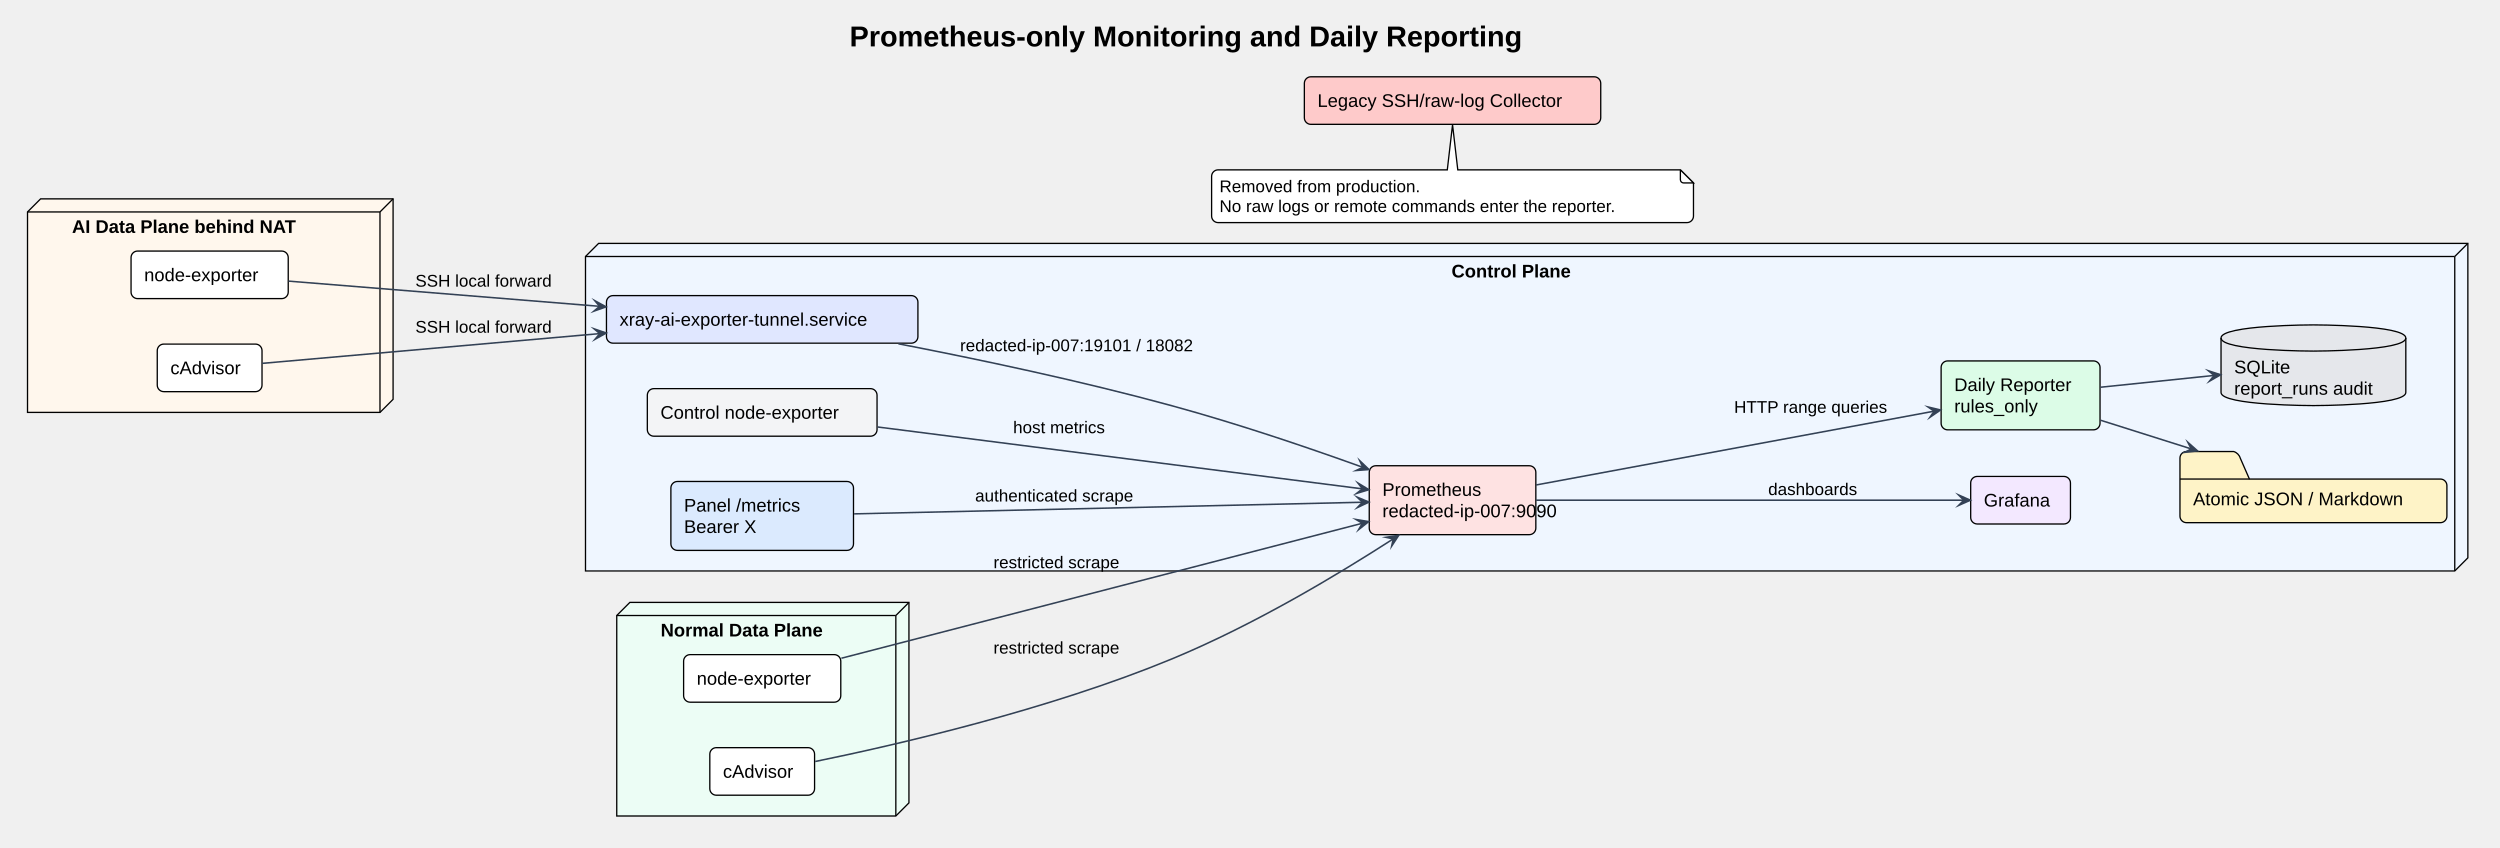
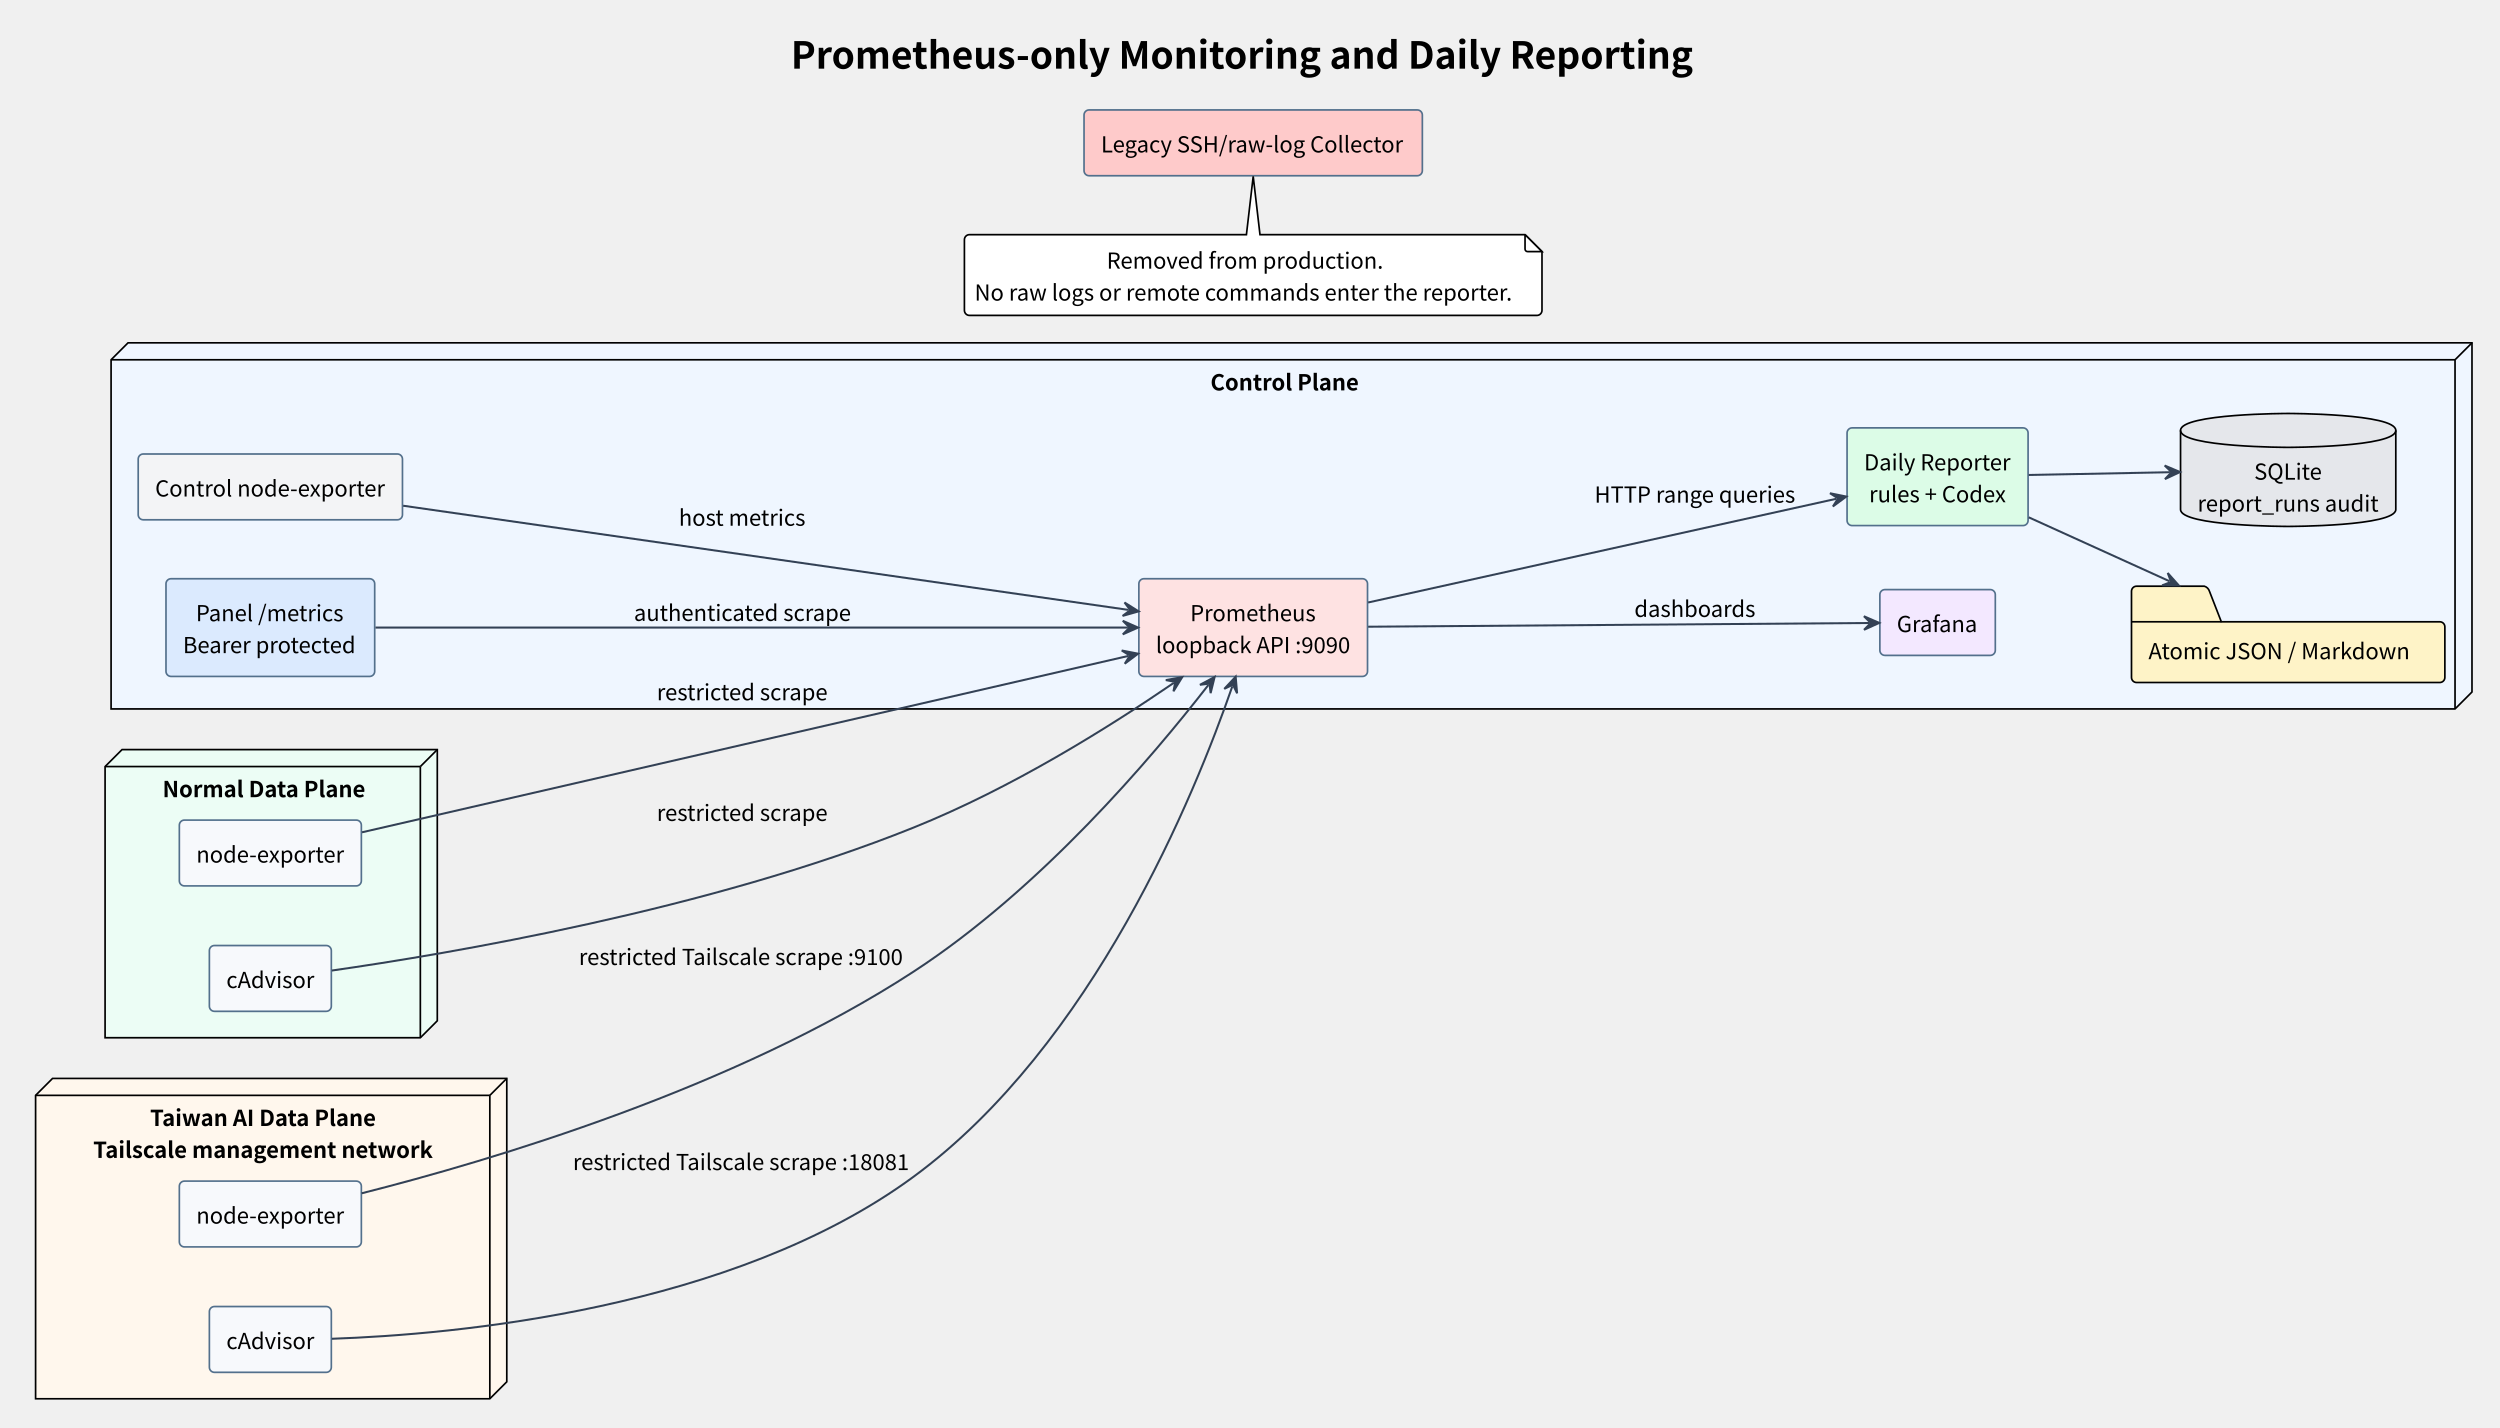
- <svg xmlns="http://www.w3.org/2000/svg" contentStyleType="text/css" data-diagram-type="DESCRIPTION" height="647px" preserveAspectRatio="none" style="width:1908px;height:647px;background:#FFFFFF;" version="1.1" viewBox="0 0 1908 647" width="1908px" zoomAndPan="magnify">
+ <svg xmlns="http://www.w3.org/2000/svg" contentStyleType="text/css" data-diagram-type="DESCRIPTION" height="842px" preserveAspectRatio="none" style="width:1475px;height:842px;background:#FFFFFF;" version="1.1" viewBox="0 0 1475 842" width="1475px" zoomAndPan="magnify">
  <defs />
  <g>
-     <g class="title" data-source-line="11">
-       <text fill="#000000" font-family="Arial" font-size="22" font-weight="700" lengthAdjust="spacing" textLength="609.684" x="648.393" y="35.421">Prometheus-only Monitoring and Daily Reporting</text>
+     <g class="title" data-source-line="4">
+       <text fill="#000000" font-family="Noto Sans CJK SC" font-size="22" font-weight="bold" lengthAdjust="spacing" textLength="533.216" x="466.627" y="40.52">Prometheus-only Monitoring and Daily Reporting</text>
    </g>
-     <g class="cluster" data-qualified-name="control" data-source-line="13" id="ent0001">
-       <polygon fill="#EFF6FF" points="446.85,195.759,456.85,185.759,1883.47,185.759,1883.47,425.759,1873.47,435.759,446.85,435.759,446.85,195.759" style="stroke:#000000;stroke-width:1;stroke-linejoin:miter;stroke-miterlimit:10;" />
-       <line style="stroke:#000000;stroke-width:1;" x1="1873.47" x2="1883.47" y1="195.759" y2="185.759" />
-       <line style="stroke:#000000;stroke-width:1;" x1="446.85" x2="1873.47" y1="195.759" y2="195.759" />
-       <line style="stroke:#000000;stroke-width:1;" x1="1873.47" x2="1873.47" y1="195.759" y2="435.759" />
-       <text fill="#000000" font-family="Arial" font-size="14" font-weight="700" lengthAdjust="spacing" textLength="106.716" x="1107.802" y="211.755">Control Plane</text>
+     <g class="cluster" data-entity="control" data-source-line="6" data-uid="ent0002" id="cluster_control">
+       <polygon fill="#EFF6FF" points="65.54,212.266,75.54,202.266,1458.47,202.266,1458.47,408.266,1448.47,418.266,65.54,418.266,65.54,212.266" style="stroke:#000000;stroke-width:1;" />
+       <line style="stroke:#000000;stroke-width:1;" x1="1448.47" x2="1458.47" y1="212.266" y2="202.266" />
+       <line style="stroke:#000000;stroke-width:1;" x1="65.54" x2="1448.47" y1="212.266" y2="212.266" />
+       <line style="stroke:#000000;stroke-width:1;" x1="1448.47" x2="1448.47" y1="212.266" y2="418.266" />
+       <text fill="#000000" font-family="Noto Sans CJK SC" font-size="13" font-weight="bold" lengthAdjust="spacing" textLength="87.659" x="714.176" y="230.346">Control Plane</text>
    </g>
-     <g class="cluster" data-qualified-name="normal" data-source-line="24" id="ent0010">
-       <polygon fill="#ECFDF5" points="470.7,469.759,480.7,459.759,693.7,459.759,693.7,612.759,683.7,622.759,470.7,622.759,470.7,469.759" style="stroke:#000000;stroke-width:1;stroke-linejoin:miter;stroke-miterlimit:10;" />
-       <line style="stroke:#000000;stroke-width:1;" x1="683.7" x2="693.7" y1="469.759" y2="459.759" />
-       <line style="stroke:#000000;stroke-width:1;" x1="470.7" x2="683.7" y1="469.759" y2="469.759" />
-       <line style="stroke:#000000;stroke-width:1;" x1="683.7" x2="683.7" y1="469.759" y2="622.759" />
-       <text fill="#000000" font-family="Arial" font-size="14" font-weight="700" lengthAdjust="spacing" textLength="147.998" x="504.201" y="485.755">Normal Data Plane</text>
+     <g class="cluster" data-entity="normal" data-source-line="16" data-uid="ent0010" id="cluster_normal">
+       <polygon fill="#ECFDF5" points="62,452.266,72,442.266,258,442.266,258,602.266,248,612.266,62,612.266,62,452.266" style="stroke:#000000;stroke-width:1;" />
+       <line style="stroke:#000000;stroke-width:1;" x1="248" x2="258" y1="452.266" y2="442.266" />
+       <line style="stroke:#000000;stroke-width:1;" x1="62" x2="248" y1="452.266" y2="452.266" />
+       <line style="stroke:#000000;stroke-width:1;" x1="248" x2="248" y1="452.266" y2="612.266" />
+       <text fill="#000000" font-family="Noto Sans CJK SC" font-size="13" font-weight="bold" lengthAdjust="spacing" textLength="120.211" x="95.894" y="470.346">Normal Data Plane</text>
    </g>
-     <g class="cluster" data-qualified-name="ai" data-source-line="29" id="ent0013">
-       <polygon fill="#FFF7ED" points="21,161.759,31,151.759,300,151.759,300,304.759,290,314.759,21,314.759,21,161.759" style="stroke:#000000;stroke-width:1;stroke-linejoin:miter;stroke-miterlimit:10;" />
-       <line style="stroke:#000000;stroke-width:1;" x1="290" x2="300" y1="161.759" y2="151.759" />
-       <line style="stroke:#000000;stroke-width:1;" x1="21" x2="290" y1="161.759" y2="161.759" />
-       <line style="stroke:#000000;stroke-width:1;" x1="290" x2="290" y1="161.759" y2="314.759" />
-       <text fill="#000000" font-family="Arial" font-size="14" font-weight="700" lengthAdjust="spacing" textLength="203.089" x="54.956" y="177.755">AI Data Plane behind NAT</text>
+     <g class="cluster" data-entity="ai" data-source-line="21" data-uid="ent0013" id="cluster_ai">
+       <polygon fill="#FFF7ED" points="21,646.266,31,636.266,299,636.266,299,815.266,289,825.266,21,825.266,21,646.266" style="stroke:#000000;stroke-width:1;" />
+       <line style="stroke:#000000;stroke-width:1;" x1="289" x2="299" y1="646.266" y2="636.266" />
+       <line style="stroke:#000000;stroke-width:1;" x1="21" x2="289" y1="646.266" y2="646.266" />
+       <line style="stroke:#000000;stroke-width:1;" x1="289" x2="289" y1="646.266" y2="825.266" />
+       <text fill="#000000" font-family="Noto Sans CJK SC" font-size="13" font-weight="bold" lengthAdjust="spacing" textLength="134.927" x="88.536" y="664.346">Taiwan AI Data Plane</text>
+       <text fill="#000000" font-family="Noto Sans CJK SC" font-size="13" font-weight="bold" lengthAdjust="spacing" textLength="202.046" x="54.977" y="683.17">Tailscale management network</text>
    </g>
-     <g class="entity" data-qualified-name="control.panelMetrics" data-source-line="14" id="ent0002">
-       <rect fill="#DBEAFE" height="52.594" rx="5" ry="5" style="stroke:#000000;stroke-width:1;" width="139.369" x="512.02" y="367.459" />
-       <text fill="#000000" font-family="Arial" font-size="14" lengthAdjust="spacing" textLength="99.941" x="522.02" y="390.454">Panel /metrics</text>
-       <text fill="#000000" font-family="Arial" font-size="14" lengthAdjust="spacing" textLength="119.369" x="522.02" y="406.751">Bearer X</text>
+     <g class="entity" data-entity="panelMetrics" data-source-line="7" data-uid="ent0003" id="entity_panelMetrics">
+       <rect fill="#DBEAFE" height="57.648" rx="3" ry="3" style="stroke:#53708C;stroke-width:1;" width="123.142" x="97.93" y="341.446" />
+       <text fill="#000000" font-family="Noto Sans CJK SC" font-size="13" lengthAdjust="spacing" textLength="87.854" x="115.574" y="366.526">Panel /metrics</text>
+       <text fill="#000000" font-family="Noto Sans CJK SC" font-size="13" lengthAdjust="spacing" textLength="103.142" x="107.93" y="385.35">Bearer protected</text>
    </g>
-     <g class="entity" data-qualified-name="control.controlExporter" data-source-line="15" id="ent0003">
-       <rect fill="#F3F4F6" height="36.297" rx="5" ry="5" style="stroke:#000000;stroke-width:1;" width="175.319" x="494.04" y="296.609" />
-       <text fill="#000000" font-family="Arial" font-size="14" lengthAdjust="spacing" textLength="155.319" x="504.04" y="319.604">Control node-exporter</text>
+     <g class="entity" data-entity="controlExporter" data-source-line="8" data-uid="ent0004" id="entity_controlExporter">
+       <rect fill="#F3F4F6" height="38.824" rx="3" ry="3" style="stroke:#53708C;stroke-width:1;" width="155.915" x="81.54" y="267.856" />
+       <text fill="#000000" font-family="Noto Sans CJK SC" font-size="13" lengthAdjust="spacing" textLength="135.915" x="91.54" y="292.936">Control node-exporter</text>
    </g>
-     <g class="entity" data-qualified-name="control.sshTunnel" data-source-line="16" id="ent0004">
-       <rect fill="#E0E7FF" height="36.297" rx="5" ry="5" style="stroke:#000000;stroke-width:1;" width="237.704" x="462.85" y="225.609" />
-       <text fill="#000000" font-family="Arial" font-size="14" lengthAdjust="spacing" textLength="217.704" x="472.85" y="248.605">xray-ai-exporter-tunnel.service</text>
+     <g class="entity" data-entity="prometheus" data-source-line="9" data-uid="ent0005" id="entity_prometheus">
+       <rect fill="#FEE2E2" height="57.648" rx="3" ry="3" style="stroke:#53708C;stroke-width:1;" width="134.907" x="671.93" y="341.446" />
+       <text fill="#000000" font-family="Noto Sans CJK SC" font-size="13" lengthAdjust="spacing" textLength="74.36" x="702.203" y="366.526">Prometheus</text>
+       <text fill="#000000" font-family="Noto Sans CJK SC" font-size="13" lengthAdjust="spacing" textLength="114.907" x="681.93" y="385.35">loopback API :9090</text>
    </g>
-     <g class="entity" data-qualified-name="control.prometheus" data-source-line="17" id="ent0005">
-       <rect fill="#FEE2E2" height="52.594" rx="5" ry="5" style="stroke:#000000;stroke-width:1;" width="127.14" x="1045.01" y="355.459" />
-       <text fill="#000000" font-family="Arial" font-size="14" lengthAdjust="spacing" textLength="84.157" x="1055.01" y="378.454">Prometheus</text>
-       <text fill="#000000" font-family="Arial" font-size="14" lengthAdjust="spacing" textLength="107.14" x="1055.01" y="394.751">redacted-ip-007:9090</text>
+     <g class="entity" data-entity="grafana" data-source-line="10" data-uid="ent0006" id="entity_grafana">
+       <rect fill="#F3E8FF" height="38.824" rx="3" ry="3" style="stroke:#53708C;stroke-width:1;" width="68.113" x="1109.12" y="347.856" />
+       <text fill="#000000" font-family="Noto Sans CJK SC" font-size="13" lengthAdjust="spacing" textLength="48.113" x="1119.12" y="372.936">Grafana</text>
    </g>
-     <g class="entity" data-qualified-name="control.grafana" data-source-line="18" id="ent0006">
-       <rect fill="#F3E8FF" height="36.297" rx="5" ry="5" style="stroke:#000000;stroke-width:1;" width="76.144" x="1504.03" y="363.609" />
-       <text fill="#000000" font-family="Arial" font-size="14" lengthAdjust="spacing" textLength="56.144" x="1514.03" y="386.604">Grafana</text>
+     <g class="entity" data-entity="reporter" data-source-line="11" data-uid="ent0007" id="entity_reporter">
+       <rect fill="#DCFCE7" height="57.648" rx="3" ry="3" style="stroke:#53708C;stroke-width:1;" width="106.801" x="1089.77" y="252.446" />
+       <text fill="#000000" font-family="Noto Sans CJK SC" font-size="13" lengthAdjust="spacing" textLength="86.801" x="1099.77" y="277.526">Daily Reporter</text>
+       <text fill="#000000" font-family="Noto Sans CJK SC" font-size="13" lengthAdjust="spacing" textLength="80.86" x="1102.741" y="296.35">rules + Codex</text>
    </g>
-     <g class="entity" data-qualified-name="control.reporter" data-source-line="19" id="ent0007">
-       <rect fill="#DCFCE7" height="52.594" rx="5" ry="5" style="stroke:#000000;stroke-width:1;" width="121.281" x="1481.46" y="275.459" />
-       <text fill="#000000" font-family="Arial" font-size="14" lengthAdjust="spacing" textLength="101.281" x="1491.46" y="298.454">Daily Reporter</text>
-       <text fill="#000000" font-family="Arial" font-size="14" lengthAdjust="spacing" textLength="71.039" x="1491.46" y="314.751">rules_only</text>
+     <g class="entity" data-entity="reportFiles" data-source-line="12" data-uid="ent0008" id="entity_reportFiles">
+       <path d="M1260.58,345.856 L1300.58,345.856 A4.5,4.5 0 0 1 1303.58,348.856 L1310.58,366.856 L1439.475,366.856 A3,3 0 0 1 1442.475,369.856 L1442.475,399.68 A3,3 0 0 1 1439.475,402.68 L1260.58,402.68 A3,3 0 0 1 1257.58,399.68 L1257.58,348.856 A3,3 0 0 1 1260.58,345.856" fill="#FEF3C7" style="stroke:#000000;stroke-width:1;" />
+       <line style="stroke:#000000;stroke-width:1;" x1="1257.58" x2="1310.58" y1="366.856" y2="366.856" />
+       <text fill="#000000" font-family="Noto Sans CJK SC" font-size="13" lengthAdjust="spacing" textLength="154.895" x="1267.58" y="388.936">Atomic JSON / Markdown</text>
    </g>
-     <g class="entity" data-qualified-name="control.reportFiles" data-source-line="20" id="ent0008">
-       <path d="M1668.75,344.609 L1704.75,344.609 A7.5,7.5 0 0 1 1709.75,349.609 L1716.75,365.609 L1862.478,365.609 A5,5 0 0 1 1867.478,370.609 L1867.478,393.906 A5,5 0 0 1 1862.478,398.906 L1668.75,398.906 A5,5 0 0 1 1663.75,393.906 L1663.75,349.609 A5,5 0 0 1 1668.75,344.609" fill="#FEF3C7" style="stroke:#000000;stroke-width:1;" />
-       <line style="stroke:#000000;stroke-width:1;" x1="1663.75" x2="1716.75" y1="365.609" y2="365.609" />
-       <text fill="#000000" font-family="Arial" font-size="14" lengthAdjust="spacing" textLength="173.728" x="1673.75" y="385.604">Atomic JSON / Markdown</text>
+     <g class="entity" data-entity="audit" data-source-line="13" data-uid="ent0009" id="entity_audit">
+       <path d="M1286.52,253.946 C1286.52,243.946 1350.022,243.946 1350.022,243.946 C1350.022,243.946 1413.523,243.946 1413.523,253.946 L1413.523,300.594 C1413.523,310.594 1350.022,310.594 1350.022,310.594 C1350.022,310.594 1286.52,310.594 1286.52,300.594 L1286.52,253.946" fill="#E5E7EB" style="stroke:#000000;stroke-width:1;" />
+       <path d="M1286.52,253.946 C1286.52,263.946 1350.022,263.946 1350.022,263.946 C1350.022,263.946 1413.523,263.946 1413.523,253.946" fill="none" style="stroke:#000000;stroke-width:1;" />
+       <text fill="#000000" font-family="Noto Sans CJK SC" font-size="13" lengthAdjust="spacing" textLength="40.131" x="1329.956" y="283.026">SQLite</text>
+       <text fill="#000000" font-family="Noto Sans CJK SC" font-size="13" lengthAdjust="spacing" textLength="107.003" x="1296.52" y="301.85">report_runs audit</text>
    </g>
-     <g class="entity" data-qualified-name="control.audit" data-source-line="21" id="ent0009">
-       <path d="M1695.09,257.959 C1695.09,247.959 1765.605,247.959 1765.605,247.959 C1765.605,247.959 1836.12,247.959 1836.12,257.959 L1836.12,299.553 C1836.12,309.553 1765.605,309.553 1765.605,309.553 C1765.605,309.553 1695.09,309.553 1695.09,299.553 L1695.09,257.959" fill="#E5E7EB" style="stroke:#000000;stroke-width:1;" />
-       <path d="M1695.09,257.959 C1695.09,267.959 1765.605,267.959 1765.605,267.959 C1765.605,267.959 1836.12,267.959 1836.12,257.959" fill="none" style="stroke:#000000;stroke-width:1;" />
-       <text fill="#000000" font-family="Arial" font-size="14" lengthAdjust="spacing" textLength="45.698" x="1705.09" y="284.954">SQLite</text>
-       <text fill="#000000" font-family="Arial" font-size="14" lengthAdjust="spacing" textLength="121.03" x="1705.09" y="301.251">report_runs audit</text>
+     <g class="entity" data-entity="normalNode" data-source-line="17" data-uid="ent0011" id="entity_normalNode">
+       <rect fill="#F7F9FC" height="38.824" rx="3" ry="3" style="stroke:#53708C;stroke-width:1;" width="107.386" x="105.81" y="483.856" />
+       <text fill="#000000" font-family="Noto Sans CJK SC" font-size="13" lengthAdjust="spacing" textLength="87.386" x="115.81" y="508.936">node-exporter</text>
    </g>
-     <g class="entity" data-qualified-name="normal.normalNode" data-source-line="25" id="ent0011">
-       <rect fill="#FFFFFF" height="36.297" rx="5" ry="5" style="stroke:#000000;stroke-width:1;" width="119.955" x="521.73" y="499.609" />
-       <text fill="#000000" font-family="Arial" font-size="14" lengthAdjust="spacing" textLength="99.955" x="531.73" y="522.605">node-exporter</text>
+     <g class="entity" data-entity="normalCadvisor" data-source-line="18" data-uid="ent0012" id="entity_normalCadvisor">
+       <rect fill="#F7F9FC" height="38.824" rx="3" ry="3" style="stroke:#53708C;stroke-width:1;" width="71.948" x="123.53" y="557.856" />
+       <text fill="#000000" font-family="Noto Sans CJK SC" font-size="13" lengthAdjust="spacing" textLength="51.948" x="133.53" y="582.936">cAdvisor</text>
    </g>
-     <g class="entity" data-qualified-name="normal.normalCadvisor" data-source-line="26" id="ent0012">
-       <rect fill="#FFFFFF" height="36.297" rx="5" ry="5" style="stroke:#000000;stroke-width:1;" width="79.951" x="541.73" y="570.609" />
-       <text fill="#000000" font-family="Arial" font-size="14" lengthAdjust="spacing" textLength="59.951" x="551.73" y="593.605">cAdvisor</text>
+     <g class="entity" data-entity="aiNode" data-source-line="22" data-uid="ent0014" id="entity_aiNode">
+       <rect fill="#F7F9FC" height="38.824" rx="3" ry="3" style="stroke:#53708C;stroke-width:1;" width="107.386" x="105.81" y="696.856" />
+       <text fill="#000000" font-family="Noto Sans CJK SC" font-size="13" lengthAdjust="spacing" textLength="87.386" x="115.81" y="721.936">node-exporter</text>
    </g>
-     <g class="entity" data-qualified-name="ai.aiNode" data-source-line="30" id="ent0014">
-       <rect fill="#FFFFFF" height="36.297" rx="5" ry="5" style="stroke:#000000;stroke-width:1;" width="119.955" x="100.02" y="191.609" />
-       <text fill="#000000" font-family="Arial" font-size="14" lengthAdjust="spacing" textLength="99.955" x="110.02" y="214.605">node-exporter</text>
+     <g class="entity" data-entity="aiCadvisor" data-source-line="23" data-uid="ent0015" id="entity_aiCadvisor">
+       <rect fill="#F7F9FC" height="38.824" rx="3" ry="3" style="stroke:#53708C;stroke-width:1;" width="71.948" x="123.53" y="770.856" />
+       <text fill="#000000" font-family="Noto Sans CJK SC" font-size="13" lengthAdjust="spacing" textLength="51.948" x="133.53" y="795.936">cAdvisor</text>
    </g>
-     <g class="entity" data-qualified-name="ai.aiCadvisor" data-source-line="31" id="ent0015">
-       <rect fill="#FFFFFF" height="36.297" rx="5" ry="5" style="stroke:#000000;stroke-width:1;" width="79.951" x="120.02" y="262.609" />
-       <text fill="#000000" font-family="Arial" font-size="14" lengthAdjust="spacing" textLength="59.951" x="130.02" y="285.604">cAdvisor</text>
+     <g class="entity" data-entity="legacy" data-source-line="37" data-uid="ent0026" id="entity_legacy">
+       <rect fill="#FECACA" height="38.824" rx="3" ry="3" style="stroke:#53708C;stroke-width:1;" width="199.608" x="639.58" y="64.856" />
+       <text fill="#000000" font-family="Noto Sans CJK SC" font-size="13" lengthAdjust="spacing" textLength="179.608" x="649.58" y="89.936">Legacy SSH/raw-log Collector</text>
    </g>
-     <g class="entity" data-qualified-name="legacy" data-source-line="46" id="ent0027">
-       <rect fill="#FECACA" height="36.297" rx="5" ry="5" style="stroke:#000000;stroke-width:1;" width="226.199" x="995.48" y="58.609" />
-       <text fill="#000000" font-family="Arial" font-size="14" lengthAdjust="spacing" textLength="206.199" x="1005.48" y="81.605">Legacy SSH/raw-log Collector</text>
+     <g class="entity" data-entity="GMN28" data-source-line="40" data-uid="ent0029" id="entity_GMN28">
+       <path d="M569,141.446 L569,183.094 A3,3 0 0 0 572,186.094 L906.774,186.094 A3,3 0 0 0 909.774,183.094 L909.774,148.446 L899.774,138.446 L743.39,138.446 L739.39,104.066 L735.39,138.446 L572,138.446 A3,3 0 0 0 569,141.446" fill="#FFFFFF" style="stroke:#000000;stroke-width:1;" />
+       <path d="M899.774,138.446 L899.774,146.946 A1.5,1.5 0 0 0 901.274,148.446 L909.774,148.446 L899.774,138.446" fill="#FFFFFF" style="stroke:#000000;stroke-width:1;" />
+       <text fill="#000000" font-family="Noto Sans CJK SC" font-size="13" lengthAdjust="spacing" textLength="163.878" x="652.948" y="158.526">Removed from production.</text>
+       <text fill="#000000" font-family="Noto Sans CJK SC" font-size="13" lengthAdjust="spacing" textLength="319.774" x="575" y="177.35">No raw logs or remote commands enter the reporter.</text>
    </g>
-     <g class="entity" data-qualified-name="GMN29" data-source-line="49" id="ent0030">
-       <path d="M924.7,134.629 L924.7,164.895 A5,5 0 0 0 929.7,169.895 L1287.46,169.895 A5,5 0 0 0 1292.46,164.895 L1292.46,139.629 L1282.46,129.629 L1112.58,129.629 L1108.58,95.209 L1104.58,129.629 L929.7,129.629 A5,5 0 0 0 924.7,134.629" fill="#FFFFFF" style="stroke:#000000;stroke-width:1;" />
-       <path d="M1282.46,129.629 L1282.46,137.129 A2.5,2.5 0 0 0 1284.96,139.629 L1292.46,139.629 L1282.46,129.629" fill="#FFFFFF" style="stroke:#000000;stroke-width:1;" />
-       <text fill="#000000" font-family="Arial" font-size="13" lengthAdjust="spacing" textLength="174.618" x="930.7" y="146.696">Removed from production.</text>
-       <text fill="#000000" font-family="Arial" font-size="13" lengthAdjust="spacing" textLength="346.76" x="930.7" y="161.829">No raw logs or remote commands enter the reporter.</text>
+     <g class="link" data-entity-1="panelMetrics" data-entity-2="prometheus" data-source-line="26" data-uid="lnk16" id="link_panelMetrics_prometheus">
+       <path d="M221.52,370.266 C330.61,370.266 552.23,370.266 665.45,370.266" fill="none" id="panelMetrics-to-prometheus" style="stroke:#334155;stroke-width:1.2;" />
+       <polygon fill="#334155" points="671.45,370.266,662.45,366.266,666.45,370.266,662.45,374.266,671.45,370.266" style="stroke:#334155;stroke-width:1.2;" />
+       <text fill="#000000" font-family="Noto Sans CJK SC" font-size="13" lengthAdjust="spacing" textLength="128.973" x="374" y="366.346">authenticated scrape</text>
    </g>
-     <g class="link" data-entity-1="ent0002" data-entity-2="ent0005" data-link-type="dependency" data-source-line="34" id="lnk16">
-       <path d="M651.86,392.179 C754.58,389.829 940.951,385.574 1039.831,383.304" fill="none" id="panelMetrics-to-prometheus" style="stroke:#334155;stroke-width:1.2;" />
-       <polygon fill="#334155" points="1044.83,383.189,1035.741,379.397,1039.831,383.304,1035.924,387.395,1044.83,383.189" style="stroke:#334155;stroke-width:1.2;stroke-linejoin:miter;stroke-miterlimit:10;" />
-       <text fill="#000000" font-family="Arial" font-size="13" lengthAdjust="spacing" textLength="138.563" x="744.2" y="382.756">authenticated scrape</text>
+     <g class="link" data-entity-1="controlExporter" data-entity-2="prometheus" data-source-line="27" data-uid="lnk17" id="link_controlExporter_prometheus">
+       <path d="M237.84,298.376 C352.09,314.786 558.131,344.373 665.871,359.853" fill="none" id="controlExporter-to-prometheus" style="stroke:#334155;stroke-width:1.2;" />
+       <polygon fill="#334155" points="671.81,360.706,663.47,355.467,666.861,359.995,662.333,363.385,671.81,360.706" style="stroke:#334155;stroke-width:1.2;" />
+       <text fill="#000000" font-family="Noto Sans CJK SC" font-size="13" lengthAdjust="spacing" textLength="75.14" x="400.5" y="310.196">host metrics</text>
    </g>
-     <g class="link" data-entity-1="ent0003" data-entity-2="ent0005" data-link-type="dependency" data-source-line="35" id="lnk17">
-       <path d="M669.67,325.859 C775.43,339.359 946.39,361.187 1039.82,373.107" fill="none" id="controlExporter-to-prometheus" style="stroke:#334155;stroke-width:1.2;" />
-       <polygon fill="#334155" points="1044.78,373.739,1036.359,368.632,1039.82,373.107,1035.346,376.568,1044.78,373.739" style="stroke:#334155;stroke-width:1.2;stroke-linejoin:miter;stroke-miterlimit:10;" />
-       <text fill="#000000" font-family="Arial" font-size="13" lengthAdjust="spacing" textLength="80.831" x="773.2" y="330.626">host metrics</text>
+     <g class="link" data-entity-1="normalNode" data-entity-2="prometheus" data-source-line="28" data-uid="lnk18" id="link_normalNode_prometheus">
+       <path d="M213.57,491.056 C319.18,466.746 549.613,413.712 665.643,387.012" fill="none" id="normalNode-to-prometheus" style="stroke:#334155;stroke-width:1.2;" />
+       <polygon fill="#334155" points="671.49,385.666,661.822,383.786,666.617,386.787,663.616,391.582,671.49,385.666" style="stroke:#334155;stroke-width:1.2;" />
+       <text fill="#000000" font-family="Noto Sans CJK SC" font-size="13" lengthAdjust="spacing" textLength="101.894" x="387.5" y="413.166">restricted scrape</text>
    </g>
-     <g class="link" data-entity-1="ent0011" data-entity-2="ent0005" data-link-type="dependency" data-source-line="36" id="lnk18">
-       <path d="M642.15,502.359 C741.99,476.489 937.61,425.803 1039.77,399.334" fill="none" id="normalNode-to-prometheus" style="stroke:#334155;stroke-width:1.2;" />
-       <polygon fill="#334155" points="1044.61,398.079,1034.894,396.465,1039.77,399.334,1036.901,404.209,1044.61,398.079" style="stroke:#334155;stroke-width:1.2;stroke-linejoin:miter;stroke-miterlimit:10;" />
-       <text fill="#000000" font-family="Arial" font-size="13" lengthAdjust="spacing" textLength="110.278" x="758.2" y="433.646">restricted scrape</text>
+     <g class="link" data-entity-1="normalCadvisor" data-entity-2="prometheus" data-source-line="29" data-uid="lnk19" id="link_normalCadvisor_prometheus">
+       <path d="M195.76,572.626 C263.99,562.866 417.98,536.976 539,488.266 C597.21,464.836 653.566,429.531 692.576,402.872" fill="none" id="normalCadvisor-to-prometheus" style="stroke:#334155;stroke-width:1.2;" />
+       <polygon fill="#334155" points="697.53,399.486,687.842,401.262,693.402,402.307,692.356,407.867,697.53,399.486" style="stroke:#334155;stroke-width:1.2;" />
+       <text fill="#000000" font-family="Noto Sans CJK SC" font-size="13" lengthAdjust="spacing" textLength="101.894" x="387.5" y="484.346">restricted scrape</text>
    </g>
-     <g class="link" data-entity-1="ent0012" data-entity-2="ent0005" data-link-type="dependency" data-source-line="37" id="lnk19">
-       <path d="M622.16,581.169 C682.4,568.859 800.24,541.909 894.7,502.759 C957.93,476.549 1021.628,438.159 1063.318,411.269" fill="none" id="normalCadvisor-to-prometheus" style="stroke:#334155;stroke-width:1.2;" />
-       <polygon fill="#334155" points="1067.52,408.559,1057.789,410.076,1063.318,411.269,1062.125,416.799,1067.52,408.559" style="stroke:#334155;stroke-width:1.2;stroke-linejoin:miter;stroke-miterlimit:10;" />
-       <text fill="#000000" font-family="Arial" font-size="13" lengthAdjust="spacing" textLength="110.278" x="758.2" y="498.826">restricted scrape</text>
+     <g class="link" data-entity-1="aiNode" data-entity-2="prometheus" data-source-line="30" data-uid="lnk20" id="link_aiNode_prometheus">
+       <path d="M213.4,704.036 C289.79,684.726 433.38,642.136 539,573.266 C614.11,524.296 679.256,447.462 712.956,404.132" fill="none" id="aiNode-to-prometheus" style="stroke:#334155;stroke-width:1.2;" />
+       <polygon fill="#334155" points="716.64,399.396,707.957,404.045,713.57,403.343,714.272,408.956,716.64,399.396" style="stroke:#334155;stroke-width:1.2;" />
+       <text fill="#000000" font-family="Noto Sans CJK SC" font-size="13" lengthAdjust="spacing" textLength="193.492" x="341.5" y="569.346">restricted Tailscale scrape :9100</text>
    </g>
-     <g class="link" data-entity-1="ent0014" data-entity-2="ent0004" data-link-type="dependency" data-source-line="38" id="lnk20">
-       <path d="M220.24,214.559 C282.95,219.639 378.586,227.386 457.606,233.786" fill="none" id="aiNode-to-sshTunnel" style="stroke:#334155;stroke-width:1.2;" />
-       <polygon fill="#334155" points="462.59,234.189,453.942,229.476,457.606,233.786,453.296,237.45,462.59,234.189" style="stroke:#334155;stroke-width:1.2;stroke-linejoin:miter;stroke-miterlimit:10;" />
-       <text fill="#000000" font-family="Arial" font-size="13" lengthAdjust="spacing" textLength="114.905" x="317" y="218.776">SSH local forward</text>
+     <g class="link" data-entity-1="aiCadvisor" data-entity-2="prometheus" data-source-line="31" data-uid="lnk21" id="link_aiCadvisor_prometheus">
+       <path d="M195.76,789.876 C267.37,787.406 432.09,772.886 539,694.266 C645.15,616.206 704.976,468.715 727.086,404.905" fill="none" id="aiCadvisor-to-prometheus" style="stroke:#334155;stroke-width:1.2;" />
+       <polygon fill="#334155" points="729.05,399.236,722.324,406.43,727.413,403.961,729.883,409.05,729.05,399.236" style="stroke:#334155;stroke-width:1.2;" />
+       <text fill="#000000" font-family="Noto Sans CJK SC" font-size="13" lengthAdjust="spacing" textLength="200.707" x="338" y="690.346">restricted Tailscale scrape :18081</text>
    </g>
-     <g class="link" data-entity-1="ent0015" data-entity-2="ent0004" data-link-type="dependency" data-source-line="39" id="lnk21">
-       <path d="M200.11,277.309 C259.43,272.079 369.589,262.368 457.759,254.598" fill="none" id="aiCadvisor-to-sshTunnel" style="stroke:#334155;stroke-width:1.2;" />
-       <polygon fill="#334155" points="462.74,254.159,453.424,250.965,457.759,254.598,454.126,258.934,462.74,254.159" style="stroke:#334155;stroke-width:1.2;stroke-linejoin:miter;stroke-miterlimit:10;" />
-       <text fill="#000000" font-family="Arial" font-size="13" lengthAdjust="spacing" textLength="114.905" x="317" y="253.926">SSH local forward</text>
+     <g class="link" data-entity-1="prometheus" data-entity-2="grafana" data-source-line="32" data-uid="lnk22" id="link_prometheus_grafana">
+       <path d="M807.19,369.766 C894.1,369.116 1036.64,368.051 1102.75,367.561" fill="none" id="prometheus-to-grafana" style="stroke:#334155;stroke-width:1.2;" />
+       <polygon fill="#334155" points="1108.75,367.516,1099.721,363.583,1103.75,367.553,1099.78,371.583,1108.75,367.516" style="stroke:#334155;stroke-width:1.2;" />
+       <text fill="#000000" font-family="Noto Sans CJK SC" font-size="13" lengthAdjust="spacing" textLength="71.773" x="964.27" y="363.996">dashboards</text>
    </g>
-     <g class="link" data-entity-1="ent0004" data-entity-2="ent0005" data-link-type="dependency" data-source-line="40" id="lnk22">
-       <path d="M685.66,262.379 C746.83,274.219 825.69,290.859 894.7,309.759 C945.88,323.769 998.056,341.526 1040.136,356.676" fill="none" id="sshTunnel-to-prometheus" style="stroke:#334155;stroke-width:1.2;" />
-       <polygon fill="#334155" points="1044.84,358.369,1037.727,351.557,1040.136,356.676,1035.017,359.084,1044.84,358.369" style="stroke:#334155;stroke-width:1.2;stroke-linejoin:miter;stroke-miterlimit:10;" />
-       <text fill="#000000" font-family="Arial" font-size="13" lengthAdjust="spacing" textLength="161.757" x="732.7" y="268.076">redacted-ip-007:19101 / 18082</text>
+     <g class="link" data-entity-1="prometheus" data-entity-2="reporter" data-source-line="33" data-uid="lnk23" id="link_prometheus_reporter">
+       <path d="M807.19,355.466 C886.4,337.926 1010.952,310.334 1083.482,294.264" fill="none" id="prometheus-to-reporter" style="stroke:#334155;stroke-width:1.2;" />
+       <polygon fill="#334155" points="1089.34,292.966,1079.688,291.008,1084.458,294.048,1081.418,298.818,1089.34,292.966" style="stroke:#334155;stroke-width:1.2;" />
+       <text fill="#000000" font-family="Noto Sans CJK SC" font-size="13" lengthAdjust="spacing" textLength="118.976" x="940.77" y="296.566">HTTP range queries</text>
    </g>
-     <g class="link" data-entity-1="ent0005" data-entity-2="ent0006" data-link-type="dependency" data-source-line="41" id="lnk23">
-       <path d="M1172.33,381.759 C1263.49,381.759 1424.74,381.759 1498.8,381.759" fill="none" id="prometheus-to-grafana" style="stroke:#334155;stroke-width:1.2;" />
-       <polygon fill="#334155" points="1503.8,381.759,1494.8,377.759,1498.8,381.759,1494.8,385.759,1503.8,381.759" style="stroke:#334155;stroke-width:1.2;stroke-linejoin:miter;stroke-miterlimit:10;" />
-       <text fill="#000000" font-family="Arial" font-size="13" lengthAdjust="spacing" textLength="75.772" x="1349.46" y="377.826">dashboards</text>
+     <g class="link" data-entity-1="reporter" data-entity-2="reportFiles" data-source-line="34" data-uid="lnk24" id="link_reporter_reportFiles">
+       <path d="M1196.93,305.216 C1223.96,317.486 1251.606,330.047 1280.036,342.947" fill="none" id="reporter-to-reportFiles" style="stroke:#334155;stroke-width:1.2;" />
+       <polygon fill="#334155" points="1285.5,345.426,1278.957,338.065,1280.947,343.36,1275.651,345.35,1285.5,345.426" style="stroke:#334155;stroke-width:1.2;" />
    </g>
-     <g class="link" data-entity-1="ent0005" data-entity-2="ent0007" data-link-type="dependency" data-source-line="42" id="lnk24">
-       <path d="M1172.33,370.129 C1255.08,354.789 1394.774,328.891 1476.144,313.801" fill="none" id="prometheus-to-reporter" style="stroke:#334155;stroke-width:1.2;" />
-       <polygon fill="#334155" points="1481.06,312.889,1471.482,310.598,1476.144,313.801,1472.94,318.463,1481.06,312.889" style="stroke:#334155;stroke-width:1.2;stroke-linejoin:miter;stroke-miterlimit:10;" />
-       <text fill="#000000" font-family="Arial" font-size="13" lengthAdjust="spacing" textLength="127.778" x="1323.46" y="315.106">HTTP range queries</text>
-     </g>
-     <g class="link" data-entity-1="ent0007" data-entity-2="ent0008" data-link-type="dependency" data-source-line="43" id="lnk25">
-       <path d="M1603.05,320.699 C1625.85,327.909 1647.562,334.773 1672.402,342.623" fill="none" id="reporter-to-reportFiles" style="stroke:#334155;stroke-width:1.2;" />
-       <polygon fill="#334155" points="1677.17,344.129,1669.794,337.603,1672.402,342.623,1667.383,345.231,1677.17,344.129" style="stroke:#334155;stroke-width:1.2;stroke-linejoin:miter;stroke-miterlimit:10;" />
-     </g>
-     <g class="link" data-entity-1="ent0007" data-entity-2="ent0009" data-link-type="dependency" data-source-line="44" id="lnk26">
-       <path d="M1603.05,295.539 C1631.36,292.599 1660.357,289.586 1689.837,286.526" fill="none" id="reporter-to-audit" style="stroke:#334155;stroke-width:1.2;" />
-       <polygon fill="#334155" points="1694.81,286.009,1685.445,282.96,1689.837,286.526,1686.271,290.917,1694.81,286.009" style="stroke:#334155;stroke-width:1.2;stroke-linejoin:miter;stroke-miterlimit:10;" />
+     <g class="link" data-entity-1="reporter" data-entity-2="audit" data-source-line="35" data-uid="lnk25" id="link_reporter_audit">
+       <path d="M1196.93,280.236 C1224.19,279.706 1251.661,279.162 1280.241,278.612" fill="none" id="reporter-to-audit" style="stroke:#334155;stroke-width:1.2;" />
+       <polygon fill="#334155" points="1286.24,278.496,1277.165,274.67,1281.241,278.592,1277.319,282.668,1286.24,278.496" style="stroke:#334155;stroke-width:1.2;" />
    </g>
  </g>
</svg>
